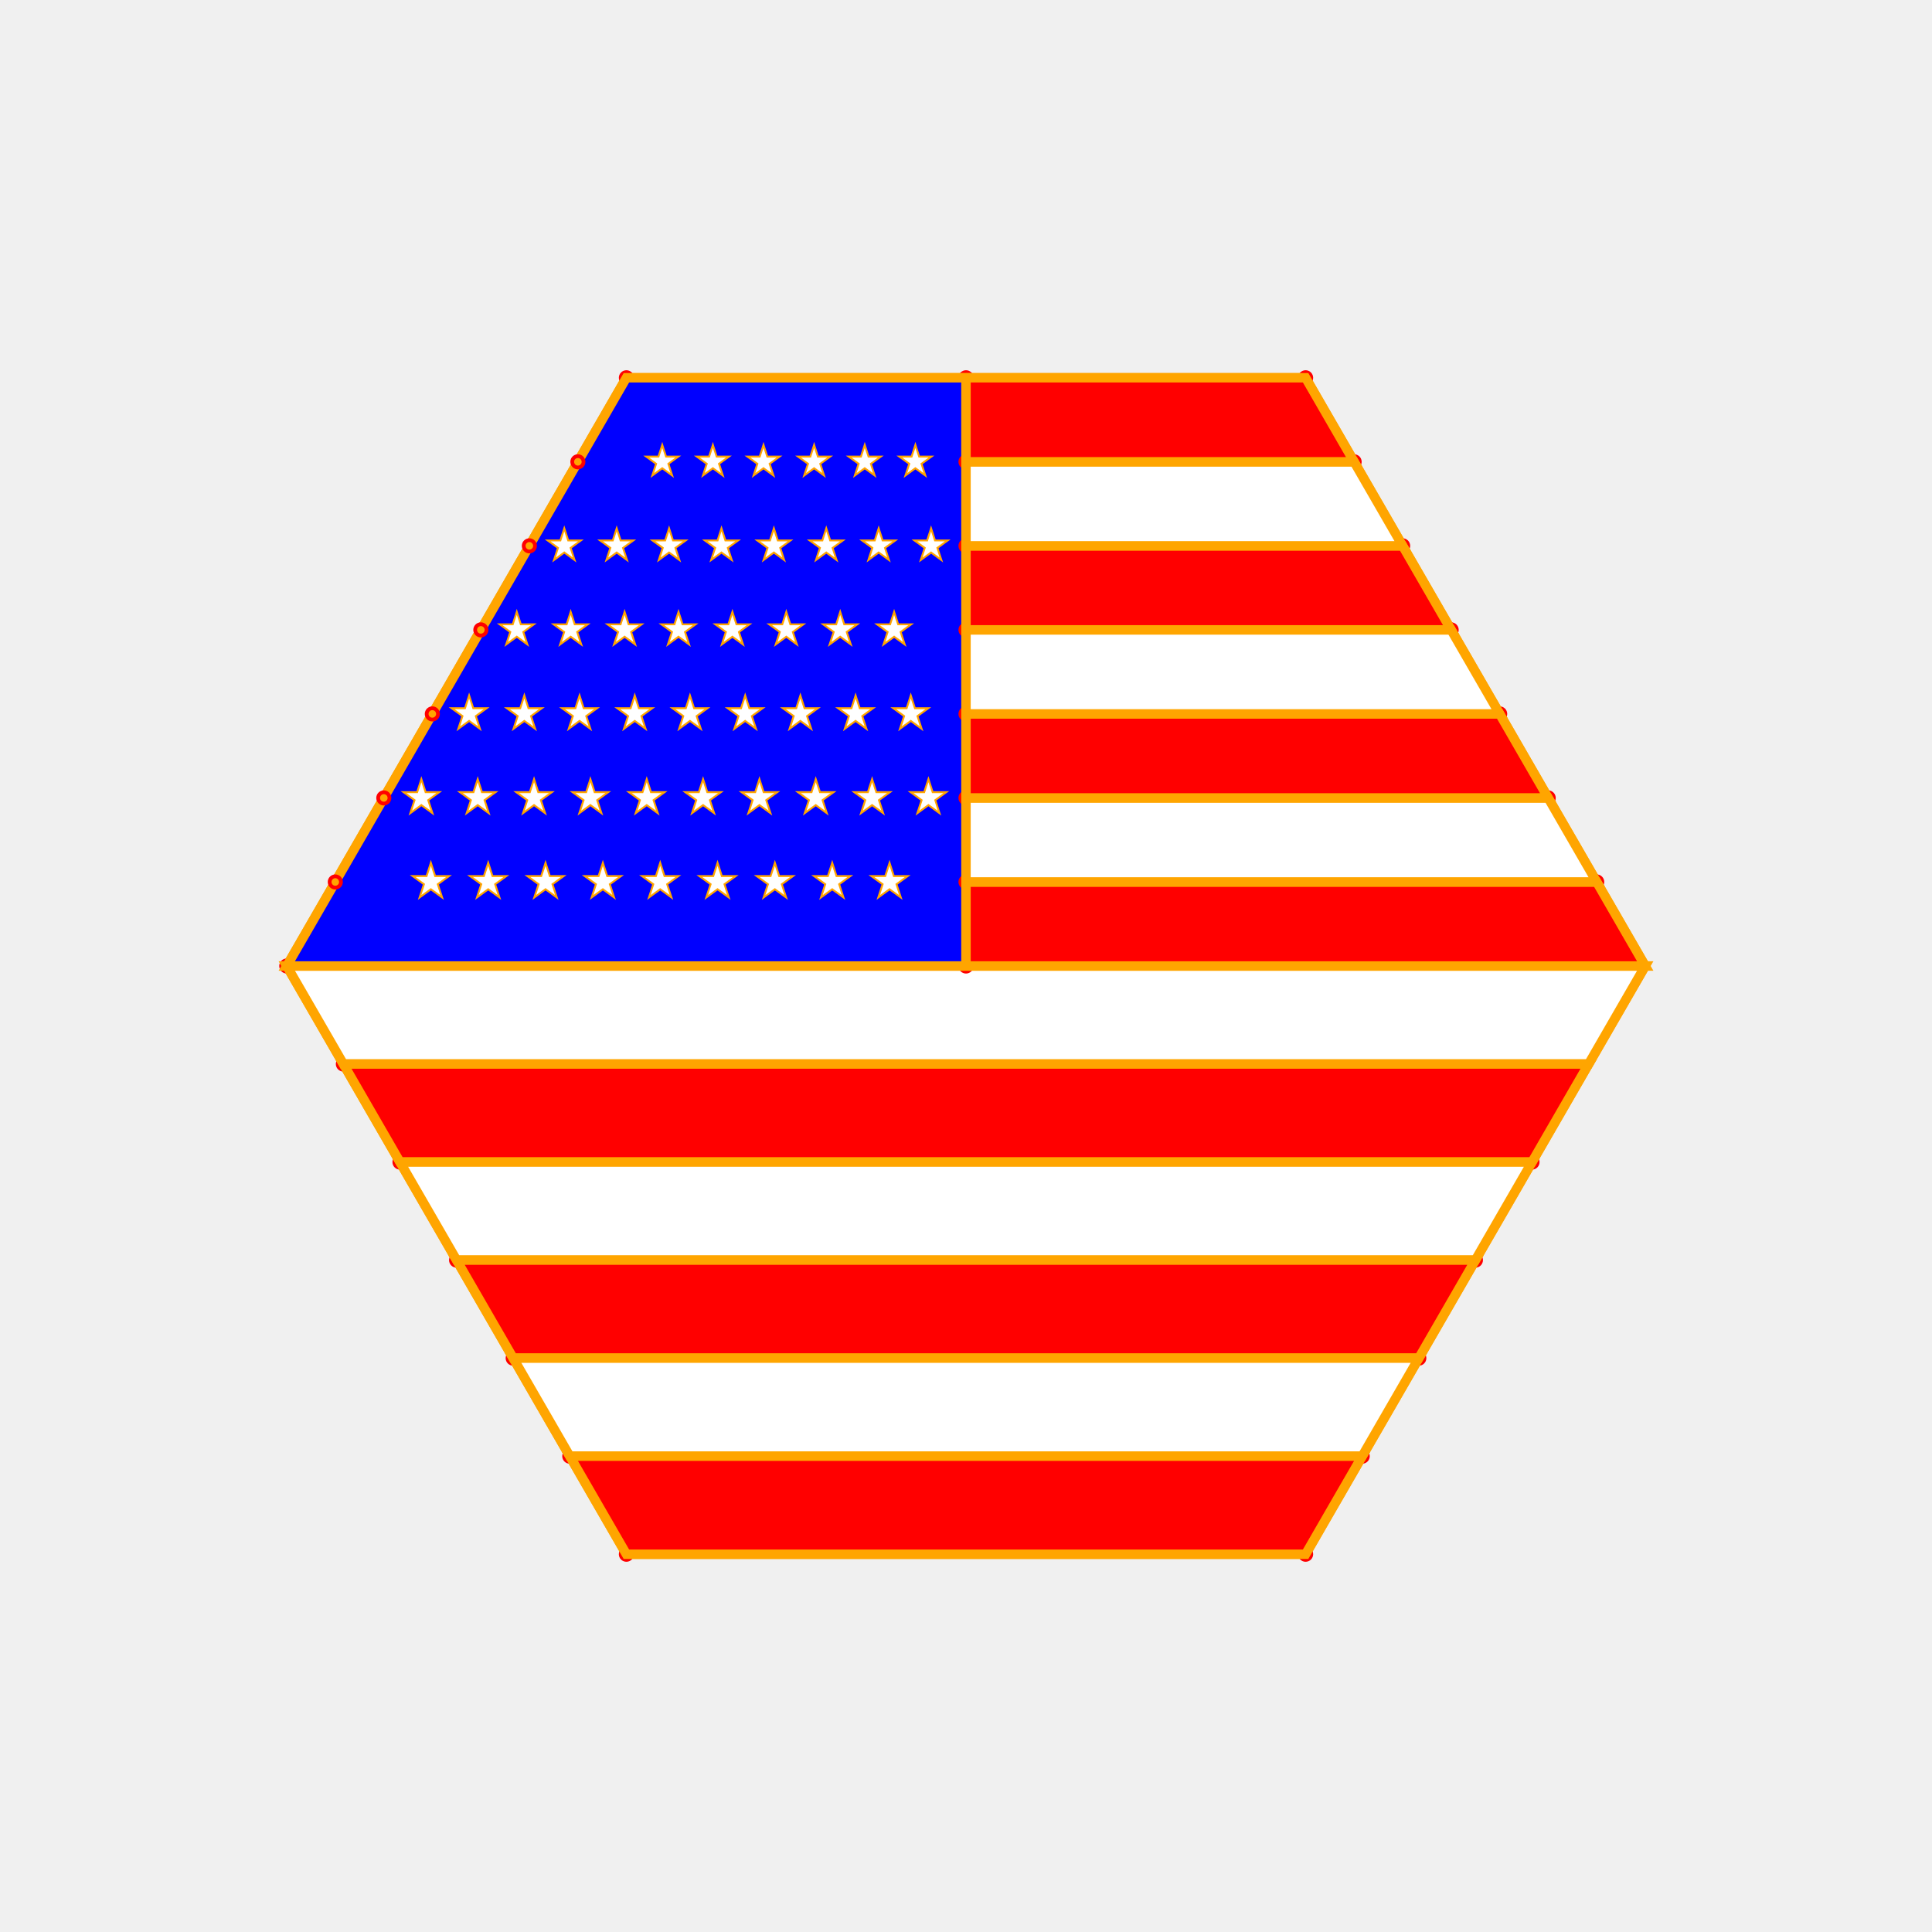
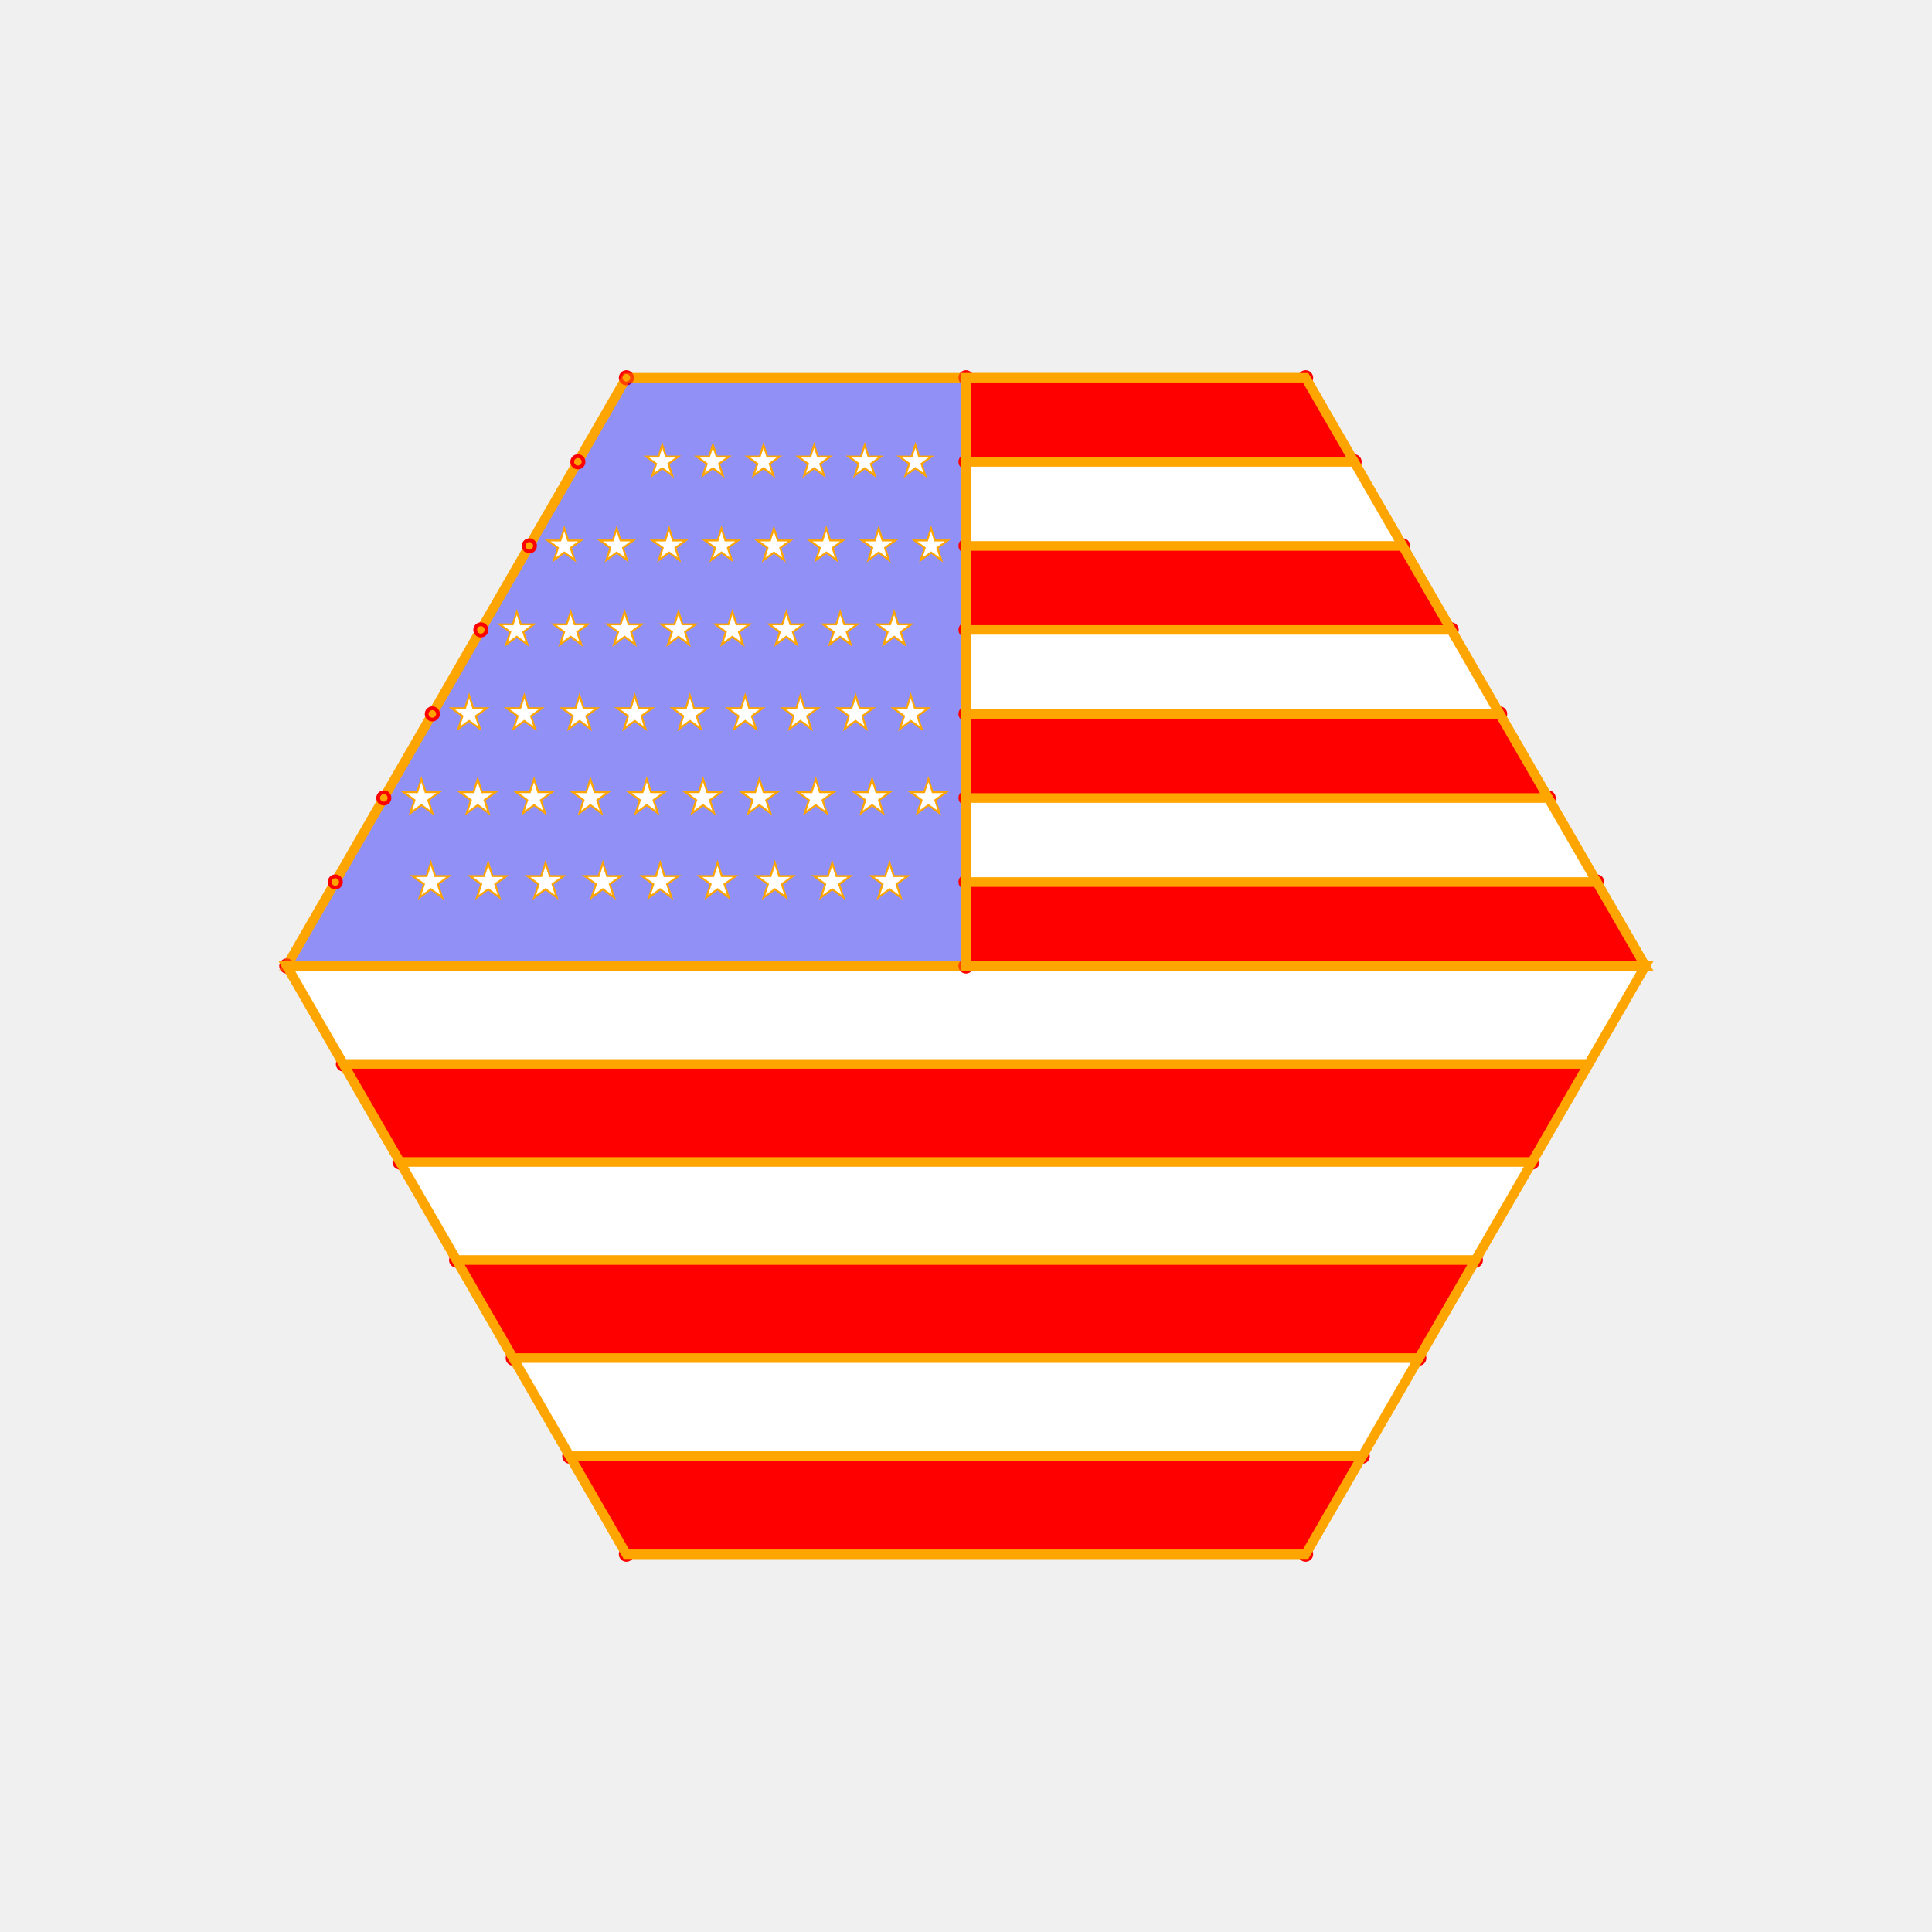
<svg xmlns="http://www.w3.org/2000/svg" width="1024" height="1024" desc="Created by KTab" version="1.2">
-   <path stroke="orange" stroke-width="5" fill="none" d="M 692.0 200.231 L 332.0 200.231 L 152.0 512.0 L 332.0 823.769 L 692.0 823.769 L 872.0 512.0 Z" />
+   <path stroke="orange" stroke-width="5" fill="none" opacity="1.0" d="M 692.0 200.231 L 332.0 200.231 L 152.0 512.0 L 332.0 823.769 L 692.0 823.769 L 872.0 512.0 Z" />
  <circle cx="152.0" cy="512.0" r="3" fill="none" stroke="red" stroke-width="2" />
  <circle cx="692.0" cy="823.769" r="3" fill="none" stroke="red" stroke-width="2" />
  <circle cx="332.0" cy="823.769" r="3" fill="none" stroke="red" stroke-width="2" />
  <circle cx="722" cy="771.808" r="3" fill="none" stroke="red" stroke-width="2" />
  <circle cx="752" cy="719.846" r="3" fill="none" stroke="red" stroke-width="2" />
  <circle cx="782" cy="667.885" r="3" fill="none" stroke="red" stroke-width="2" />
  <circle cx="812.0" cy="615.923" r="3" fill="none" stroke="red" stroke-width="2" />
  <circle cx="302" cy="771.808" r="3" fill="none" stroke="red" stroke-width="2" />
  <circle cx="272" cy="719.846" r="3" fill="none" stroke="red" stroke-width="2" />
  <circle cx="242" cy="667.885" r="3" fill="none" stroke="red" stroke-width="2" />
  <circle cx="212" cy="615.923" r="3" fill="none" stroke="red" stroke-width="2" />
  <circle cx="182" cy="563.962" r="3" fill="none" stroke="red" stroke-width="2" />
-   <path stroke="orange" stroke-width="5" fill="white" d="M 182 563.962 L 842 563.962 L 872.0 512.0 L 152.0 512.0 Z" />
-   <path stroke="orange" stroke-width="5" fill="red" d="M 212 615.923 L 812.0 615.923 L 842 563.962 L 182 563.962 Z" />
-   <path stroke="orange" stroke-width="5" fill="white" d="M 242 667.885 L 782 667.885 L 812.0 615.923 L 212 615.923 Z" />
-   <path stroke="orange" stroke-width="5" fill="red" d="M 272 719.846 L 752 719.846 L 782 667.885 L 242 667.885 Z" />
-   <path stroke="orange" stroke-width="5" fill="white" d="M 302 771.808 L 722 771.808 L 752 719.846 L 272 719.846 Z" />
-   <path stroke="orange" stroke-width="5" fill="red" d="M 332.0 823.769 L 692.0 823.769 L 722 771.808 L 302 771.808 Z" />
+   <path stroke="orange" stroke-width="5" fill="white" opacity="1.0" d="M 182 563.962 L 842 563.962 L 872.0 512.0 L 152.0 512.0 Z" />
+   <path stroke="orange" stroke-width="5" fill="red" opacity="1.0" d="M 212 615.923 L 812.0 615.923 L 842 563.962 L 182 563.962 Z" />
+   <path stroke="orange" stroke-width="5" fill="white" opacity="1.0" d="M 242 667.885 L 782 667.885 L 812.0 615.923 L 212 615.923 Z" />
+   <path stroke="orange" stroke-width="5" fill="red" opacity="1.0" d="M 272 719.846 L 752 719.846 L 782 667.885 L 242 667.885 Z" />
+   <path stroke="orange" stroke-width="5" fill="white" opacity="1.0" d="M 302 771.808 L 722 771.808 L 752 719.846 L 272 719.846 Z" />
+   <path stroke="orange" stroke-width="5" fill="red" opacity="1.0" d="M 332.0 823.769 L 692.0 823.769 L 722 771.808 L 302 771.808 Z" />
  <circle cx="692.0" cy="200.231" r="3" fill="none" stroke="red" stroke-width="2" />
  <circle cx="717.714" cy="244.769" r="3" fill="none" stroke="red" stroke-width="2" />
  <circle cx="743.429" cy="289.308" r="3" fill="none" stroke="red" stroke-width="2" />
  <circle cx="769.143" cy="333.846" r="3" fill="none" stroke="red" stroke-width="2" />
  <circle cx="794.857" cy="378.385" r="3" fill="none" stroke="red" stroke-width="2" />
  <circle cx="820.571" cy="422.923" r="3" fill="none" stroke="red" stroke-width="2" />
  <circle cx="846.286" cy="467.462" r="3" fill="none" stroke="red" stroke-width="2" />
  <circle cx="332.0" cy="200.231" r="3" fill="none" stroke="red" stroke-width="2" />
  <circle cx="512.0" cy="512.0" r="3" fill="none" stroke="red" stroke-width="2" />
  <circle cx="512.0" cy="200.231" r="3" fill="none" stroke="red" stroke-width="2" />
-   <path stroke="orange" stroke-width="5" fill="blue" d="M 512.0 512.0 L 512.0 200.231 L 332.0 200.231 L 152.0 512.0 Z" />
+   <path stroke="orange" stroke-width="5" fill="blue" opacity="0.4" d="M 512.0 512.0 L 512.0 200.231 L 332.0 200.231 L 152.0 512.0 Z" />
  <circle cx="512.0" cy="244.769" r="3" fill="none" stroke="red" stroke-width="2" />
  <circle cx="512.0" cy="289.308" r="3" fill="none" stroke="red" stroke-width="2" />
  <circle cx="512.0" cy="333.846" r="3" fill="none" stroke="red" stroke-width="2" />
  <circle cx="512.0" cy="378.385" r="3" fill="none" stroke="red" stroke-width="2" />
  <circle cx="512" cy="422.923" r="3" fill="none" stroke="red" stroke-width="2" />
  <circle cx="512" cy="467.462" r="3" fill="none" stroke="red" stroke-width="2" />
-   <path stroke="orange" stroke-width="5" fill="red" d="M 872.0 512.0 L 846.286 467.462 L 512 467.462 L 512.0 512.0 Z" />
-   <path stroke="orange" stroke-width="5" fill="white" d="M 846.286 467.462 L 820.571 422.923 L 512 422.923 L 512 467.462 Z" />
-   <path stroke="orange" stroke-width="5" fill="red" d="M 820.571 422.923 L 794.857 378.385 L 512.0 378.385 L 512 422.923 Z" />
-   <path stroke="orange" stroke-width="5" fill="white" d="M 794.857 378.385 L 769.143 333.846 L 512.0 333.846 L 512.0 378.385 Z" />
-   <path stroke="orange" stroke-width="5" fill="red" d="M 769.143 333.846 L 743.429 289.308 L 512.0 289.308 L 512.0 333.846 Z" />
-   <path stroke="orange" stroke-width="5" fill="white" d="M 743.429 289.308 L 717.714 244.769 L 512.0 244.769 L 512.0 289.308 Z" />
-   <path stroke="orange" stroke-width="5" fill="red" d="M 717.714 244.769 L 692.0 200.231 L 512.0 200.231 L 512.0 244.769 Z" />
+   <path stroke="orange" stroke-width="5" fill="red" opacity="1.0" d="M 872.0 512.0 L 846.286 467.462 L 512 467.462 L 512.0 512.0 Z" />
+   <path stroke="orange" stroke-width="5" fill="white" opacity="1.0" d="M 846.286 467.462 L 820.571 422.923 L 512 422.923 L 512 467.462 Z" />
+   <path stroke="orange" stroke-width="5" fill="red" opacity="1.0" d="M 820.571 422.923 L 794.857 378.385 L 512.0 378.385 L 512 422.923 Z" />
+   <path stroke="orange" stroke-width="5" fill="white" opacity="1.0" d="M 794.857 378.385 L 769.143 333.846 L 512.0 333.846 L 512.0 378.385 Z" />
+   <path stroke="orange" stroke-width="5" fill="red" opacity="1.0" d="M 769.143 333.846 L 743.429 289.308 L 512.0 289.308 L 512.0 333.846 Z" />
+   <path stroke="orange" stroke-width="5" fill="white" opacity="1.0" d="M 743.429 289.308 L 717.714 244.769 L 512.0 244.769 L 512.0 289.308 Z" />
+   <path stroke="orange" stroke-width="5" fill="red" opacity="1.0" d="M 717.714 244.769 L 692.0 200.231 L 512.0 200.231 L 512.0 244.769 Z" />
  <circle cx="306.286" cy="244.769" r="3" fill="none" stroke="red" stroke-width="2" />
  <circle cx="280.571" cy="289.308" r="3" fill="none" stroke="red" stroke-width="2" />
  <circle cx="254.857" cy="333.846" r="3" fill="none" stroke="red" stroke-width="2" />
  <circle cx="229.143" cy="378.385" r="3" fill="none" stroke="red" stroke-width="2" />
  <circle cx="203.429" cy="422.923" r="3" fill="none" stroke="red" stroke-width="2" />
  <circle cx="177.714" cy="467.462" r="3" fill="none" stroke="red" stroke-width="2" />
-   <path stroke="orange" stroke-width="1" fill="white" d="M 228.364 457.332 L 226.089 464.331 L 218.73 464.331 L 224.684 468.657 L 222.409 475.657 L 228.364 471.331 L 234.318 475.657 L 232.044 468.657 L 237.998 464.331 L 230.638 464.331 Z" />
-   <path stroke="orange" stroke-width="1" fill="white" d="M 258.753 457.332 L 256.479 464.331 L 249.119 464.331 L 255.073 468.657 L 252.799 475.657 L 258.753 471.331 L 264.707 475.657 L 262.433 468.657 L 268.387 464.331 L 261.028 464.331 Z" />
-   <path stroke="orange" stroke-width="1" fill="white" d="M 289.143 457.332 L 286.869 464.331 L 279.509 464.331 L 285.463 468.657 L 283.189 475.657 L 289.143 471.331 L 295.097 475.657 L 292.823 468.657 L 298.777 464.331 L 291.417 464.331 Z" />
-   <path stroke="orange" stroke-width="1" fill="white" d="M 319.532 457.332 L 317.258 464.331 L 309.898 464.331 L 315.853 468.657 L 313.578 475.657 L 319.532 471.331 L 325.487 475.657 L 323.212 468.657 L 329.167 464.331 L 321.807 464.331 Z" />
-   <path stroke="orange" stroke-width="1" fill="white" d="M 349.922 457.332 L 347.648 464.331 L 340.288 464.331 L 346.242 468.657 L 343.968 475.657 L 349.922 471.331 L 355.876 475.657 L 353.602 468.657 L 359.556 464.331 L 352.196 464.331 Z" />
-   <path stroke="orange" stroke-width="1" fill="white" d="M 380.312 457.332 L 378.037 464.331 L 370.678 464.331 L 376.632 468.657 L 374.358 475.657 L 380.312 471.331 L 386.266 475.657 L 383.992 468.657 L 389.946 464.331 L 382.586 464.331 Z" />
-   <path stroke="orange" stroke-width="1" fill="white" d="M 410.701 457.332 L 408.427 464.331 L 401.067 464.331 L 407.021 468.657 L 404.747 475.657 L 410.701 471.331 L 416.655 475.657 L 414.381 468.657 L 420.335 464.331 L 412.976 464.331 Z" />
-   <path stroke="orange" stroke-width="1" fill="white" d="M 441.091 457.332 L 438.817 464.331 L 431.457 464.331 L 437.411 468.657 L 435.137 475.657 L 441.091 471.331 L 447.045 475.657 L 444.771 468.657 L 450.725 464.331 L 443.365 464.331 Z" />
-   <path stroke="orange" stroke-width="1" fill="white" d="M 471.481 457.332 L 469.206 464.331 L 461.846 464.331 L 467.801 468.657 L 465.526 475.657 L 471.481 471.331 L 477.435 475.657 L 475.16 468.657 L 481.115 464.331 L 473.755 464.331 Z" />
-   <path stroke="orange" stroke-width="1" fill="white" d="M 223.336 412.969 L 221.102 419.847 L 213.87 419.847 L 219.72 424.098 L 217.486 430.976 L 223.336 426.725 L 229.187 430.976 L 226.952 424.098 L 232.803 419.847 L 225.571 419.847 Z" />
-   <path stroke="orange" stroke-width="1" fill="white" d="M 253.198 412.969 L 250.963 419.847 L 243.731 419.847 L 249.582 424.098 L 247.347 430.976 L 253.198 426.725 L 259.049 430.976 L 256.814 424.098 L 262.665 419.847 L 255.433 419.847 Z" />
-   <path stroke="orange" stroke-width="1" fill="white" d="M 283.06 412.969 L 280.825 419.847 L 273.593 419.847 L 279.444 424.098 L 277.209 430.976 L 283.06 426.725 L 288.911 430.976 L 286.676 424.098 L 292.527 419.847 L 285.295 419.847 Z" />
-   <path stroke="orange" stroke-width="1" fill="white" d="M 312.922 412.969 L 310.687 419.847 L 303.455 419.847 L 309.306 424.098 L 307.071 430.976 L 312.922 426.725 L 318.772 430.976 L 316.538 424.098 L 322.388 419.847 L 315.156 419.847 Z" />
-   <path stroke="orange" stroke-width="1" fill="white" d="M 342.783 412.969 L 340.549 419.847 L 333.317 419.847 L 339.167 424.098 L 336.933 430.976 L 342.783 426.725 L 348.634 430.976 L 346.399 424.098 L 352.25 419.847 L 345.018 419.847 Z" />
-   <path stroke="orange" stroke-width="1" fill="white" d="M 372.645 412.969 L 370.41 419.847 L 363.178 419.847 L 369.029 424.098 L 366.794 430.976 L 372.645 426.725 L 378.496 430.976 L 376.261 424.098 L 382.112 419.847 L 374.88 419.847 Z" />
-   <path stroke="orange" stroke-width="1" fill="white" d="M 402.507 412.969 L 400.272 419.847 L 393.04 419.847 L 398.891 424.098 L 396.656 430.976 L 402.507 426.725 L 408.358 430.976 L 406.123 424.098 L 411.974 419.847 L 404.742 419.847 Z" />
-   <path stroke="orange" stroke-width="1" fill="white" d="M 432.369 412.969 L 430.134 419.847 L 422.902 419.847 L 428.753 424.098 L 426.518 430.976 L 432.369 426.725 L 438.219 430.976 L 435.985 424.098 L 441.835 419.847 L 434.603 419.847 Z" />
-   <path stroke="orange" stroke-width="1" fill="white" d="M 462.23 412.969 L 459.996 419.847 L 452.764 419.847 L 458.614 424.098 L 456.38 430.976 L 462.23 426.725 L 468.081 430.976 L 465.846 424.098 L 471.697 419.847 L 464.465 419.847 Z" />
-   <path stroke="orange" stroke-width="1" fill="white" d="M 492.092 412.969 L 489.857 419.847 L 482.625 419.847 L 488.476 424.098 L 486.241 430.976 L 492.092 426.725 L 497.943 430.976 L 495.708 424.098 L 501.559 419.847 L 494.327 419.847 Z" />
-   <path stroke="orange" stroke-width="1" fill="white" d="M 248.65 368.631 L 246.46 375.371 L 239.374 375.371 L 245.107 379.536 L 242.917 386.276 L 248.65 382.11 L 254.383 386.276 L 252.193 379.536 L 257.927 375.371 L 250.84 375.371 Z" />
-   <path stroke="orange" stroke-width="1" fill="white" d="M 277.911 368.631 L 275.721 375.371 L 268.635 375.371 L 274.368 379.536 L 272.178 386.276 L 277.911 382.11 L 283.644 386.276 L 281.455 379.536 L 287.188 375.371 L 280.101 375.371 Z" />
-   <path stroke="orange" stroke-width="1" fill="white" d="M 307.172 368.631 L 304.983 375.371 L 297.896 375.371 L 303.629 379.536 L 301.439 386.276 L 307.172 382.11 L 312.905 386.276 L 310.716 379.536 L 316.449 375.371 L 309.362 375.371 Z" />
-   <path stroke="orange" stroke-width="1" fill="white" d="M 336.433 368.631 L 334.244 375.371 L 327.157 375.371 L 332.89 379.536 L 330.7 386.276 L 336.433 382.11 L 342.167 386.276 L 339.977 379.536 L 345.71 375.371 L 338.623 375.371 Z" />
-   <path stroke="orange" stroke-width="1" fill="white" d="M 365.695 368.631 L 363.505 375.371 L 356.418 375.371 L 362.151 379.536 L 359.962 386.276 L 365.695 382.11 L 371.428 386.276 L 369.238 379.536 L 374.971 375.371 L 367.884 375.371 Z" />
-   <path stroke="orange" stroke-width="1" fill="white" d="M 394.956 368.631 L 392.766 375.371 L 385.679 375.371 L 391.412 379.536 L 389.223 386.276 L 394.956 382.11 L 400.689 386.276 L 398.499 379.536 L 404.232 375.371 L 397.146 375.371 Z" />
-   <path stroke="orange" stroke-width="1" fill="white" d="M 424.217 368.631 L 422.027 375.371 L 414.94 375.371 L 420.674 379.536 L 418.484 386.276 L 424.217 382.11 L 429.95 386.276 L 427.76 379.536 L 433.493 375.371 L 426.407 375.371 Z" />
-   <path stroke="orange" stroke-width="1" fill="white" d="M 453.478 368.631 L 451.288 375.371 L 444.202 375.371 L 449.935 379.536 L 447.745 386.276 L 453.478 382.11 L 459.211 386.276 L 457.021 379.536 L 462.754 375.371 L 455.668 375.371 Z" />
-   <path stroke="orange" stroke-width="1" fill="white" d="M 482.739 368.631 L 480.549 375.371 L 473.463 375.371 L 479.196 379.536 L 477.006 386.276 L 482.739 382.11 L 488.472 386.276 L 486.282 379.536 L 492.015 375.371 L 484.929 375.371 Z" />
-   <path stroke="orange" stroke-width="1" fill="white" d="M 273.905 324.322 L 271.767 330.903 L 264.847 330.903 L 270.445 334.97 L 268.307 341.551 L 273.905 337.484 L 279.503 341.551 L 277.364 334.97 L 282.962 330.903 L 276.043 330.903 Z" />
-   <path stroke="orange" stroke-width="1" fill="white" d="M 302.476 324.322 L 300.338 330.903 L 293.419 330.903 L 299.016 334.97 L 296.878 341.551 L 302.476 337.484 L 308.074 341.551 L 305.936 334.97 L 311.534 330.903 L 304.614 330.903 Z" />
-   <path stroke="orange" stroke-width="1" fill="white" d="M 331.048 324.322 L 328.909 330.903 L 321.99 330.903 L 327.588 334.97 L 325.45 341.551 L 331.048 337.484 L 336.646 341.551 L 334.507 334.97 L 340.105 330.903 L 333.186 330.903 Z" />
-   <path stroke="orange" stroke-width="1" fill="white" d="M 359.619 324.322 L 357.481 330.903 L 350.561 330.903 L 356.159 334.97 L 354.021 341.551 L 359.619 337.484 L 365.217 341.551 L 363.079 334.97 L 368.677 330.903 L 361.757 330.903 Z" />
-   <path stroke="orange" stroke-width="1" fill="white" d="M 388.19 324.322 L 386.052 330.903 L 379.133 330.903 L 384.731 334.97 L 382.593 341.551 L 388.19 337.484 L 393.788 341.551 L 391.65 334.97 L 397.248 330.903 L 390.329 330.903 Z" />
-   <path stroke="orange" stroke-width="1" fill="white" d="M 416.762 324.322 L 414.624 330.903 L 407.704 330.903 L 413.302 334.97 L 411.164 341.551 L 416.762 337.484 L 422.36 341.551 L 420.222 334.97 L 425.82 330.903 L 418.9 330.903 Z" />
-   <path stroke="orange" stroke-width="1" fill="white" d="M 445.333 324.322 L 443.195 330.903 L 436.276 330.903 L 441.874 334.97 L 439.735 341.551 L 445.333 337.484 L 450.931 341.551 L 448.793 334.97 L 454.391 330.903 L 447.472 330.903 Z" />
-   <path stroke="orange" stroke-width="1" fill="white" d="M 473.905 324.322 L 471.767 330.903 L 464.847 330.903 L 470.445 334.97 L 468.307 341.551 L 473.905 337.484 L 479.503 341.551 L 477.364 334.97 L 482.962 330.903 L 476.043 330.903 Z" />
-   <path stroke="orange" stroke-width="1" fill="white" d="M 299.086 280.051 L 297.007 286.447 L 290.282 286.447 L 295.723 290.4 L 293.645 296.797 L 299.086 292.844 L 304.527 296.797 L 302.449 290.4 L 307.89 286.447 L 301.164 286.447 Z" />
-   <path stroke="orange" stroke-width="1" fill="white" d="M 326.857 280.051 L 324.779 286.447 L 318.053 286.447 L 323.494 290.4 L 321.416 296.797 L 326.857 292.844 L 332.298 296.797 L 330.22 290.4 L 335.661 286.447 L 328.936 286.447 Z" />
-   <path stroke="orange" stroke-width="1" fill="white" d="M 354.629 280.051 L 352.55 286.447 L 345.825 286.447 L 351.266 290.4 L 349.187 296.797 L 354.629 292.844 L 360.07 296.797 L 357.991 290.4 L 363.433 286.447 L 356.707 286.447 Z" />
-   <path stroke="orange" stroke-width="1" fill="white" d="M 382.4 280.051 L 380.322 286.447 L 373.596 286.447 L 379.037 290.4 L 376.959 296.797 L 382.4 292.844 L 387.841 296.797 L 385.763 290.4 L 391.204 286.447 L 384.478 286.447 Z" />
-   <path stroke="orange" stroke-width="1" fill="white" d="M 410.171 280.051 L 408.093 286.447 L 401.367 286.447 L 406.809 290.4 L 404.73 296.797 L 410.171 292.844 L 415.613 296.797 L 413.534 290.4 L 418.975 286.447 L 412.25 286.447 Z" />
-   <path stroke="orange" stroke-width="1" fill="white" d="M 437.943 280.051 L 435.864 286.447 L 429.139 286.447 L 434.58 290.4 L 432.502 296.797 L 437.943 292.844 L 443.384 296.797 L 441.306 290.4 L 446.747 286.447 L 440.021 286.447 Z" />
-   <path stroke="orange" stroke-width="1" fill="white" d="M 465.714 280.051 L 463.636 286.447 L 456.91 286.447 L 462.351 290.4 L 460.273 296.797 L 465.714 292.844 L 471.155 296.797 L 469.077 290.4 L 474.518 286.447 L 467.793 286.447 Z" />
-   <path stroke="orange" stroke-width="1" fill="white" d="M 493.486 280.051 L 491.407 286.447 L 484.682 286.447 L 490.123 290.4 L 488.045 296.797 L 493.486 292.844 L 498.927 296.797 L 496.849 290.4 L 502.29 286.447 L 495.564 286.447 Z" />
-   <path stroke="orange" stroke-width="1" fill="white" d="M 351.006 235.825 L 348.998 242.005 L 342.5 242.005 L 347.757 245.825 L 345.749 252.005 L 351.006 248.186 L 356.263 252.005 L 354.255 245.825 L 359.513 242.005 L 353.014 242.005 Z" />
-   <path stroke="orange" stroke-width="1" fill="white" d="M 377.839 235.825 L 375.83 242.005 L 369.332 242.005 L 374.589 245.825 L 372.581 252.005 L 377.839 248.186 L 383.096 252.005 L 381.088 245.825 L 386.345 242.005 L 379.847 242.005 Z" />
-   <path stroke="orange" stroke-width="1" fill="white" d="M 404.671 235.825 L 402.663 242.005 L 396.164 242.005 L 401.422 245.825 L 399.414 252.005 L 404.671 248.186 L 409.928 252.005 L 407.92 245.825 L 413.177 242.005 L 406.679 242.005 Z" />
-   <path stroke="orange" stroke-width="1" fill="white" d="M 431.503 235.825 L 429.495 242.005 L 422.997 242.005 L 428.254 245.825 L 426.246 252.005 L 431.503 248.186 L 436.76 252.005 L 434.752 245.825 L 440.009 242.005 L 433.511 242.005 Z" />
-   <path stroke="orange" stroke-width="1" fill="white" d="M 458.335 235.825 L 456.327 242.005 L 449.829 242.005 L 455.086 245.825 L 453.078 252.005 L 458.335 248.186 L 463.593 252.005 L 461.585 245.825 L 466.842 242.005 L 460.343 242.005 Z" />
-   <path stroke="orange" stroke-width="1" fill="white" d="M 485.168 235.825 L 483.16 242.005 L 476.661 242.005 L 481.919 245.825 L 479.91 252.005 L 485.168 248.186 L 490.425 252.005 L 488.417 245.825 L 493.674 242.005 L 487.176 242.005 Z" />
+   <path stroke="orange" stroke-width="1" fill="white" opacity="1.0" d="M 228.364 457.332 L 226.089 464.331 L 218.73 464.331 L 224.684 468.657 L 222.409 475.657 L 228.364 471.331 L 234.318 475.657 L 232.044 468.657 L 237.998 464.331 L 230.638 464.331 Z" />
+   <path stroke="orange" stroke-width="1" fill="white" opacity="1.0" d="M 258.753 457.332 L 256.479 464.331 L 249.119 464.331 L 255.073 468.657 L 252.799 475.657 L 258.753 471.331 L 264.707 475.657 L 262.433 468.657 L 268.387 464.331 L 261.028 464.331 Z" />
+   <path stroke="orange" stroke-width="1" fill="white" opacity="1.0" d="M 289.143 457.332 L 286.869 464.331 L 279.509 464.331 L 285.463 468.657 L 283.189 475.657 L 289.143 471.331 L 295.097 475.657 L 292.823 468.657 L 298.777 464.331 L 291.417 464.331 Z" />
+   <path stroke="orange" stroke-width="1" fill="white" opacity="1.0" d="M 319.532 457.332 L 317.258 464.331 L 309.898 464.331 L 315.853 468.657 L 313.578 475.657 L 319.532 471.331 L 325.487 475.657 L 323.212 468.657 L 329.167 464.331 L 321.807 464.331 Z" />
+   <path stroke="orange" stroke-width="1" fill="white" opacity="1.0" d="M 349.922 457.332 L 347.648 464.331 L 340.288 464.331 L 346.242 468.657 L 343.968 475.657 L 349.922 471.331 L 355.876 475.657 L 353.602 468.657 L 359.556 464.331 L 352.196 464.331 Z" />
+   <path stroke="orange" stroke-width="1" fill="white" opacity="1.0" d="M 380.312 457.332 L 378.037 464.331 L 370.678 464.331 L 376.632 468.657 L 374.358 475.657 L 380.312 471.331 L 386.266 475.657 L 383.992 468.657 L 389.946 464.331 L 382.586 464.331 Z" />
+   <path stroke="orange" stroke-width="1" fill="white" opacity="1.0" d="M 410.701 457.332 L 408.427 464.331 L 401.067 464.331 L 407.021 468.657 L 404.747 475.657 L 410.701 471.331 L 416.655 475.657 L 414.381 468.657 L 420.335 464.331 L 412.976 464.331 Z" />
+   <path stroke="orange" stroke-width="1" fill="white" opacity="1.0" d="M 441.091 457.332 L 438.817 464.331 L 431.457 464.331 L 437.411 468.657 L 435.137 475.657 L 441.091 471.331 L 447.045 475.657 L 444.771 468.657 L 450.725 464.331 L 443.365 464.331 Z" />
+   <path stroke="orange" stroke-width="1" fill="white" opacity="1.0" d="M 471.481 457.332 L 469.206 464.331 L 461.846 464.331 L 467.801 468.657 L 465.526 475.657 L 471.481 471.331 L 477.435 475.657 L 475.16 468.657 L 481.115 464.331 L 473.755 464.331 Z" />
+   <path stroke="orange" stroke-width="1" fill="white" opacity="1.0" d="M 223.336 412.969 L 221.102 419.847 L 213.87 419.847 L 219.72 424.098 L 217.486 430.976 L 223.336 426.725 L 229.187 430.976 L 226.952 424.098 L 232.803 419.847 L 225.571 419.847 Z" />
+   <path stroke="orange" stroke-width="1" fill="white" opacity="1.0" d="M 253.198 412.969 L 250.963 419.847 L 243.731 419.847 L 249.582 424.098 L 247.347 430.976 L 253.198 426.725 L 259.049 430.976 L 256.814 424.098 L 262.665 419.847 L 255.433 419.847 Z" />
+   <path stroke="orange" stroke-width="1" fill="white" opacity="1.0" d="M 283.06 412.969 L 280.825 419.847 L 273.593 419.847 L 279.444 424.098 L 277.209 430.976 L 283.06 426.725 L 288.911 430.976 L 286.676 424.098 L 292.527 419.847 L 285.295 419.847 Z" />
+   <path stroke="orange" stroke-width="1" fill="white" opacity="1.0" d="M 312.922 412.969 L 310.687 419.847 L 303.455 419.847 L 309.306 424.098 L 307.071 430.976 L 312.922 426.725 L 318.772 430.976 L 316.538 424.098 L 322.388 419.847 L 315.156 419.847 Z" />
+   <path stroke="orange" stroke-width="1" fill="white" opacity="1.0" d="M 342.783 412.969 L 340.549 419.847 L 333.317 419.847 L 339.167 424.098 L 336.933 430.976 L 342.783 426.725 L 348.634 430.976 L 346.399 424.098 L 352.25 419.847 L 345.018 419.847 Z" />
+   <path stroke="orange" stroke-width="1" fill="white" opacity="1.0" d="M 372.645 412.969 L 370.41 419.847 L 363.178 419.847 L 369.029 424.098 L 366.794 430.976 L 372.645 426.725 L 378.496 430.976 L 376.261 424.098 L 382.112 419.847 L 374.88 419.847 Z" />
+   <path stroke="orange" stroke-width="1" fill="white" opacity="1.0" d="M 402.507 412.969 L 400.272 419.847 L 393.04 419.847 L 398.891 424.098 L 396.656 430.976 L 402.507 426.725 L 408.358 430.976 L 406.123 424.098 L 411.974 419.847 L 404.742 419.847 Z" />
+   <path stroke="orange" stroke-width="1" fill="white" opacity="1.0" d="M 432.369 412.969 L 430.134 419.847 L 422.902 419.847 L 428.753 424.098 L 426.518 430.976 L 432.369 426.725 L 438.219 430.976 L 435.985 424.098 L 441.835 419.847 L 434.603 419.847 Z" />
+   <path stroke="orange" stroke-width="1" fill="white" opacity="1.0" d="M 462.23 412.969 L 459.996 419.847 L 452.764 419.847 L 458.614 424.098 L 456.38 430.976 L 462.23 426.725 L 468.081 430.976 L 465.846 424.098 L 471.697 419.847 L 464.465 419.847 Z" />
+   <path stroke="orange" stroke-width="1" fill="white" opacity="1.0" d="M 492.092 412.969 L 489.857 419.847 L 482.625 419.847 L 488.476 424.098 L 486.241 430.976 L 492.092 426.725 L 497.943 430.976 L 495.708 424.098 L 501.559 419.847 L 494.327 419.847 Z" />
+   <path stroke="orange" stroke-width="1" fill="white" opacity="1.0" d="M 248.65 368.631 L 246.46 375.371 L 239.374 375.371 L 245.107 379.536 L 242.917 386.276 L 248.65 382.11 L 254.383 386.276 L 252.193 379.536 L 257.927 375.371 L 250.84 375.371 Z" />
+   <path stroke="orange" stroke-width="1" fill="white" opacity="1.0" d="M 277.911 368.631 L 275.721 375.371 L 268.635 375.371 L 274.368 379.536 L 272.178 386.276 L 277.911 382.11 L 283.644 386.276 L 281.455 379.536 L 287.188 375.371 L 280.101 375.371 Z" />
+   <path stroke="orange" stroke-width="1" fill="white" opacity="1.0" d="M 307.172 368.631 L 304.983 375.371 L 297.896 375.371 L 303.629 379.536 L 301.439 386.276 L 307.172 382.11 L 312.905 386.276 L 310.716 379.536 L 316.449 375.371 L 309.362 375.371 Z" />
+   <path stroke="orange" stroke-width="1" fill="white" opacity="1.0" d="M 336.433 368.631 L 334.244 375.371 L 327.157 375.371 L 332.89 379.536 L 330.7 386.276 L 336.433 382.11 L 342.167 386.276 L 339.977 379.536 L 345.71 375.371 L 338.623 375.371 Z" />
+   <path stroke="orange" stroke-width="1" fill="white" opacity="1.0" d="M 365.695 368.631 L 363.505 375.371 L 356.418 375.371 L 362.151 379.536 L 359.962 386.276 L 365.695 382.11 L 371.428 386.276 L 369.238 379.536 L 374.971 375.371 L 367.884 375.371 Z" />
+   <path stroke="orange" stroke-width="1" fill="white" opacity="1.0" d="M 394.956 368.631 L 392.766 375.371 L 385.679 375.371 L 391.412 379.536 L 389.223 386.276 L 394.956 382.11 L 400.689 386.276 L 398.499 379.536 L 404.232 375.371 L 397.146 375.371 Z" />
+   <path stroke="orange" stroke-width="1" fill="white" opacity="1.0" d="M 424.217 368.631 L 422.027 375.371 L 414.94 375.371 L 420.674 379.536 L 418.484 386.276 L 424.217 382.11 L 429.95 386.276 L 427.76 379.536 L 433.493 375.371 L 426.407 375.371 Z" />
+   <path stroke="orange" stroke-width="1" fill="white" opacity="1.0" d="M 453.478 368.631 L 451.288 375.371 L 444.202 375.371 L 449.935 379.536 L 447.745 386.276 L 453.478 382.11 L 459.211 386.276 L 457.021 379.536 L 462.754 375.371 L 455.668 375.371 Z" />
+   <path stroke="orange" stroke-width="1" fill="white" opacity="1.0" d="M 482.739 368.631 L 480.549 375.371 L 473.463 375.371 L 479.196 379.536 L 477.006 386.276 L 482.739 382.11 L 488.472 386.276 L 486.282 379.536 L 492.015 375.371 L 484.929 375.371 Z" />
+   <path stroke="orange" stroke-width="1" fill="white" opacity="1.0" d="M 273.905 324.322 L 271.767 330.903 L 264.847 330.903 L 270.445 334.97 L 268.307 341.551 L 273.905 337.484 L 279.503 341.551 L 277.364 334.97 L 282.962 330.903 L 276.043 330.903 Z" />
+   <path stroke="orange" stroke-width="1" fill="white" opacity="1.0" d="M 302.476 324.322 L 300.338 330.903 L 293.419 330.903 L 299.016 334.97 L 296.878 341.551 L 302.476 337.484 L 308.074 341.551 L 305.936 334.97 L 311.534 330.903 L 304.614 330.903 Z" />
+   <path stroke="orange" stroke-width="1" fill="white" opacity="1.0" d="M 331.048 324.322 L 328.909 330.903 L 321.99 330.903 L 327.588 334.97 L 325.45 341.551 L 331.048 337.484 L 336.646 341.551 L 334.507 334.97 L 340.105 330.903 L 333.186 330.903 Z" />
+   <path stroke="orange" stroke-width="1" fill="white" opacity="1.0" d="M 359.619 324.322 L 357.481 330.903 L 350.561 330.903 L 356.159 334.97 L 354.021 341.551 L 359.619 337.484 L 365.217 341.551 L 363.079 334.97 L 368.677 330.903 L 361.757 330.903 Z" />
+   <path stroke="orange" stroke-width="1" fill="white" opacity="1.0" d="M 388.19 324.322 L 386.052 330.903 L 379.133 330.903 L 384.731 334.97 L 382.593 341.551 L 388.19 337.484 L 393.788 341.551 L 391.65 334.97 L 397.248 330.903 L 390.329 330.903 Z" />
+   <path stroke="orange" stroke-width="1" fill="white" opacity="1.0" d="M 416.762 324.322 L 414.624 330.903 L 407.704 330.903 L 413.302 334.97 L 411.164 341.551 L 416.762 337.484 L 422.36 341.551 L 420.222 334.97 L 425.82 330.903 L 418.9 330.903 Z" />
+   <path stroke="orange" stroke-width="1" fill="white" opacity="1.0" d="M 445.333 324.322 L 443.195 330.903 L 436.276 330.903 L 441.874 334.97 L 439.735 341.551 L 445.333 337.484 L 450.931 341.551 L 448.793 334.97 L 454.391 330.903 L 447.472 330.903 Z" />
+   <path stroke="orange" stroke-width="1" fill="white" opacity="1.0" d="M 473.905 324.322 L 471.767 330.903 L 464.847 330.903 L 470.445 334.97 L 468.307 341.551 L 473.905 337.484 L 479.503 341.551 L 477.364 334.97 L 482.962 330.903 L 476.043 330.903 Z" />
+   <path stroke="orange" stroke-width="1" fill="white" opacity="1.0" d="M 299.086 280.051 L 297.007 286.447 L 290.282 286.447 L 295.723 290.4 L 293.645 296.797 L 299.086 292.844 L 304.527 296.797 L 302.449 290.4 L 307.89 286.447 L 301.164 286.447 Z" />
+   <path stroke="orange" stroke-width="1" fill="white" opacity="1.0" d="M 326.857 280.051 L 324.779 286.447 L 318.053 286.447 L 323.494 290.4 L 321.416 296.797 L 326.857 292.844 L 332.298 296.797 L 330.22 290.4 L 335.661 286.447 L 328.936 286.447 Z" />
+   <path stroke="orange" stroke-width="1" fill="white" opacity="1.0" d="M 354.629 280.051 L 352.55 286.447 L 345.825 286.447 L 351.266 290.4 L 349.187 296.797 L 354.629 292.844 L 360.07 296.797 L 357.991 290.4 L 363.433 286.447 L 356.707 286.447 Z" />
+   <path stroke="orange" stroke-width="1" fill="white" opacity="1.0" d="M 382.4 280.051 L 380.322 286.447 L 373.596 286.447 L 379.037 290.4 L 376.959 296.797 L 382.4 292.844 L 387.841 296.797 L 385.763 290.4 L 391.204 286.447 L 384.478 286.447 Z" />
+   <path stroke="orange" stroke-width="1" fill="white" opacity="1.0" d="M 410.171 280.051 L 408.093 286.447 L 401.367 286.447 L 406.809 290.4 L 404.73 296.797 L 410.171 292.844 L 415.613 296.797 L 413.534 290.4 L 418.975 286.447 L 412.25 286.447 Z" />
+   <path stroke="orange" stroke-width="1" fill="white" opacity="1.0" d="M 437.943 280.051 L 435.864 286.447 L 429.139 286.447 L 434.58 290.4 L 432.502 296.797 L 437.943 292.844 L 443.384 296.797 L 441.306 290.4 L 446.747 286.447 L 440.021 286.447 Z" />
+   <path stroke="orange" stroke-width="1" fill="white" opacity="1.0" d="M 465.714 280.051 L 463.636 286.447 L 456.91 286.447 L 462.351 290.4 L 460.273 296.797 L 465.714 292.844 L 471.155 296.797 L 469.077 290.4 L 474.518 286.447 L 467.793 286.447 Z" />
+   <path stroke="orange" stroke-width="1" fill="white" opacity="1.0" d="M 493.486 280.051 L 491.407 286.447 L 484.682 286.447 L 490.123 290.4 L 488.045 296.797 L 493.486 292.844 L 498.927 296.797 L 496.849 290.4 L 502.29 286.447 L 495.564 286.447 Z" />
+   <path stroke="orange" stroke-width="1" fill="white" opacity="1.0" d="M 351.006 235.825 L 348.998 242.005 L 342.5 242.005 L 347.757 245.825 L 345.749 252.005 L 351.006 248.186 L 356.263 252.005 L 354.255 245.825 L 359.513 242.005 L 353.014 242.005 Z" />
+   <path stroke="orange" stroke-width="1" fill="white" opacity="1.0" d="M 377.839 235.825 L 375.83 242.005 L 369.332 242.005 L 374.589 245.825 L 372.581 252.005 L 377.839 248.186 L 383.096 252.005 L 381.088 245.825 L 386.345 242.005 L 379.847 242.005 Z" />
+   <path stroke="orange" stroke-width="1" fill="white" opacity="1.0" d="M 404.671 235.825 L 402.663 242.005 L 396.164 242.005 L 401.422 245.825 L 399.414 252.005 L 404.671 248.186 L 409.928 252.005 L 407.92 245.825 L 413.177 242.005 L 406.679 242.005 Z" />
+   <path stroke="orange" stroke-width="1" fill="white" opacity="1.0" d="M 431.503 235.825 L 429.495 242.005 L 422.997 242.005 L 428.254 245.825 L 426.246 252.005 L 431.503 248.186 L 436.76 252.005 L 434.752 245.825 L 440.009 242.005 L 433.511 242.005 Z" />
+   <path stroke="orange" stroke-width="1" fill="white" opacity="1.0" d="M 458.335 235.825 L 456.327 242.005 L 449.829 242.005 L 455.086 245.825 L 453.078 252.005 L 458.335 248.186 L 463.593 252.005 L 461.585 245.825 L 466.842 242.005 L 460.343 242.005 Z" />
+   <path stroke="orange" stroke-width="1" fill="white" opacity="1.0" d="M 485.168 235.825 L 483.16 242.005 L 476.661 242.005 L 481.919 245.825 L 479.91 252.005 L 485.168 248.186 L 490.425 252.005 L 488.417 245.825 L 493.674 242.005 L 487.176 242.005 Z" />
</svg>
